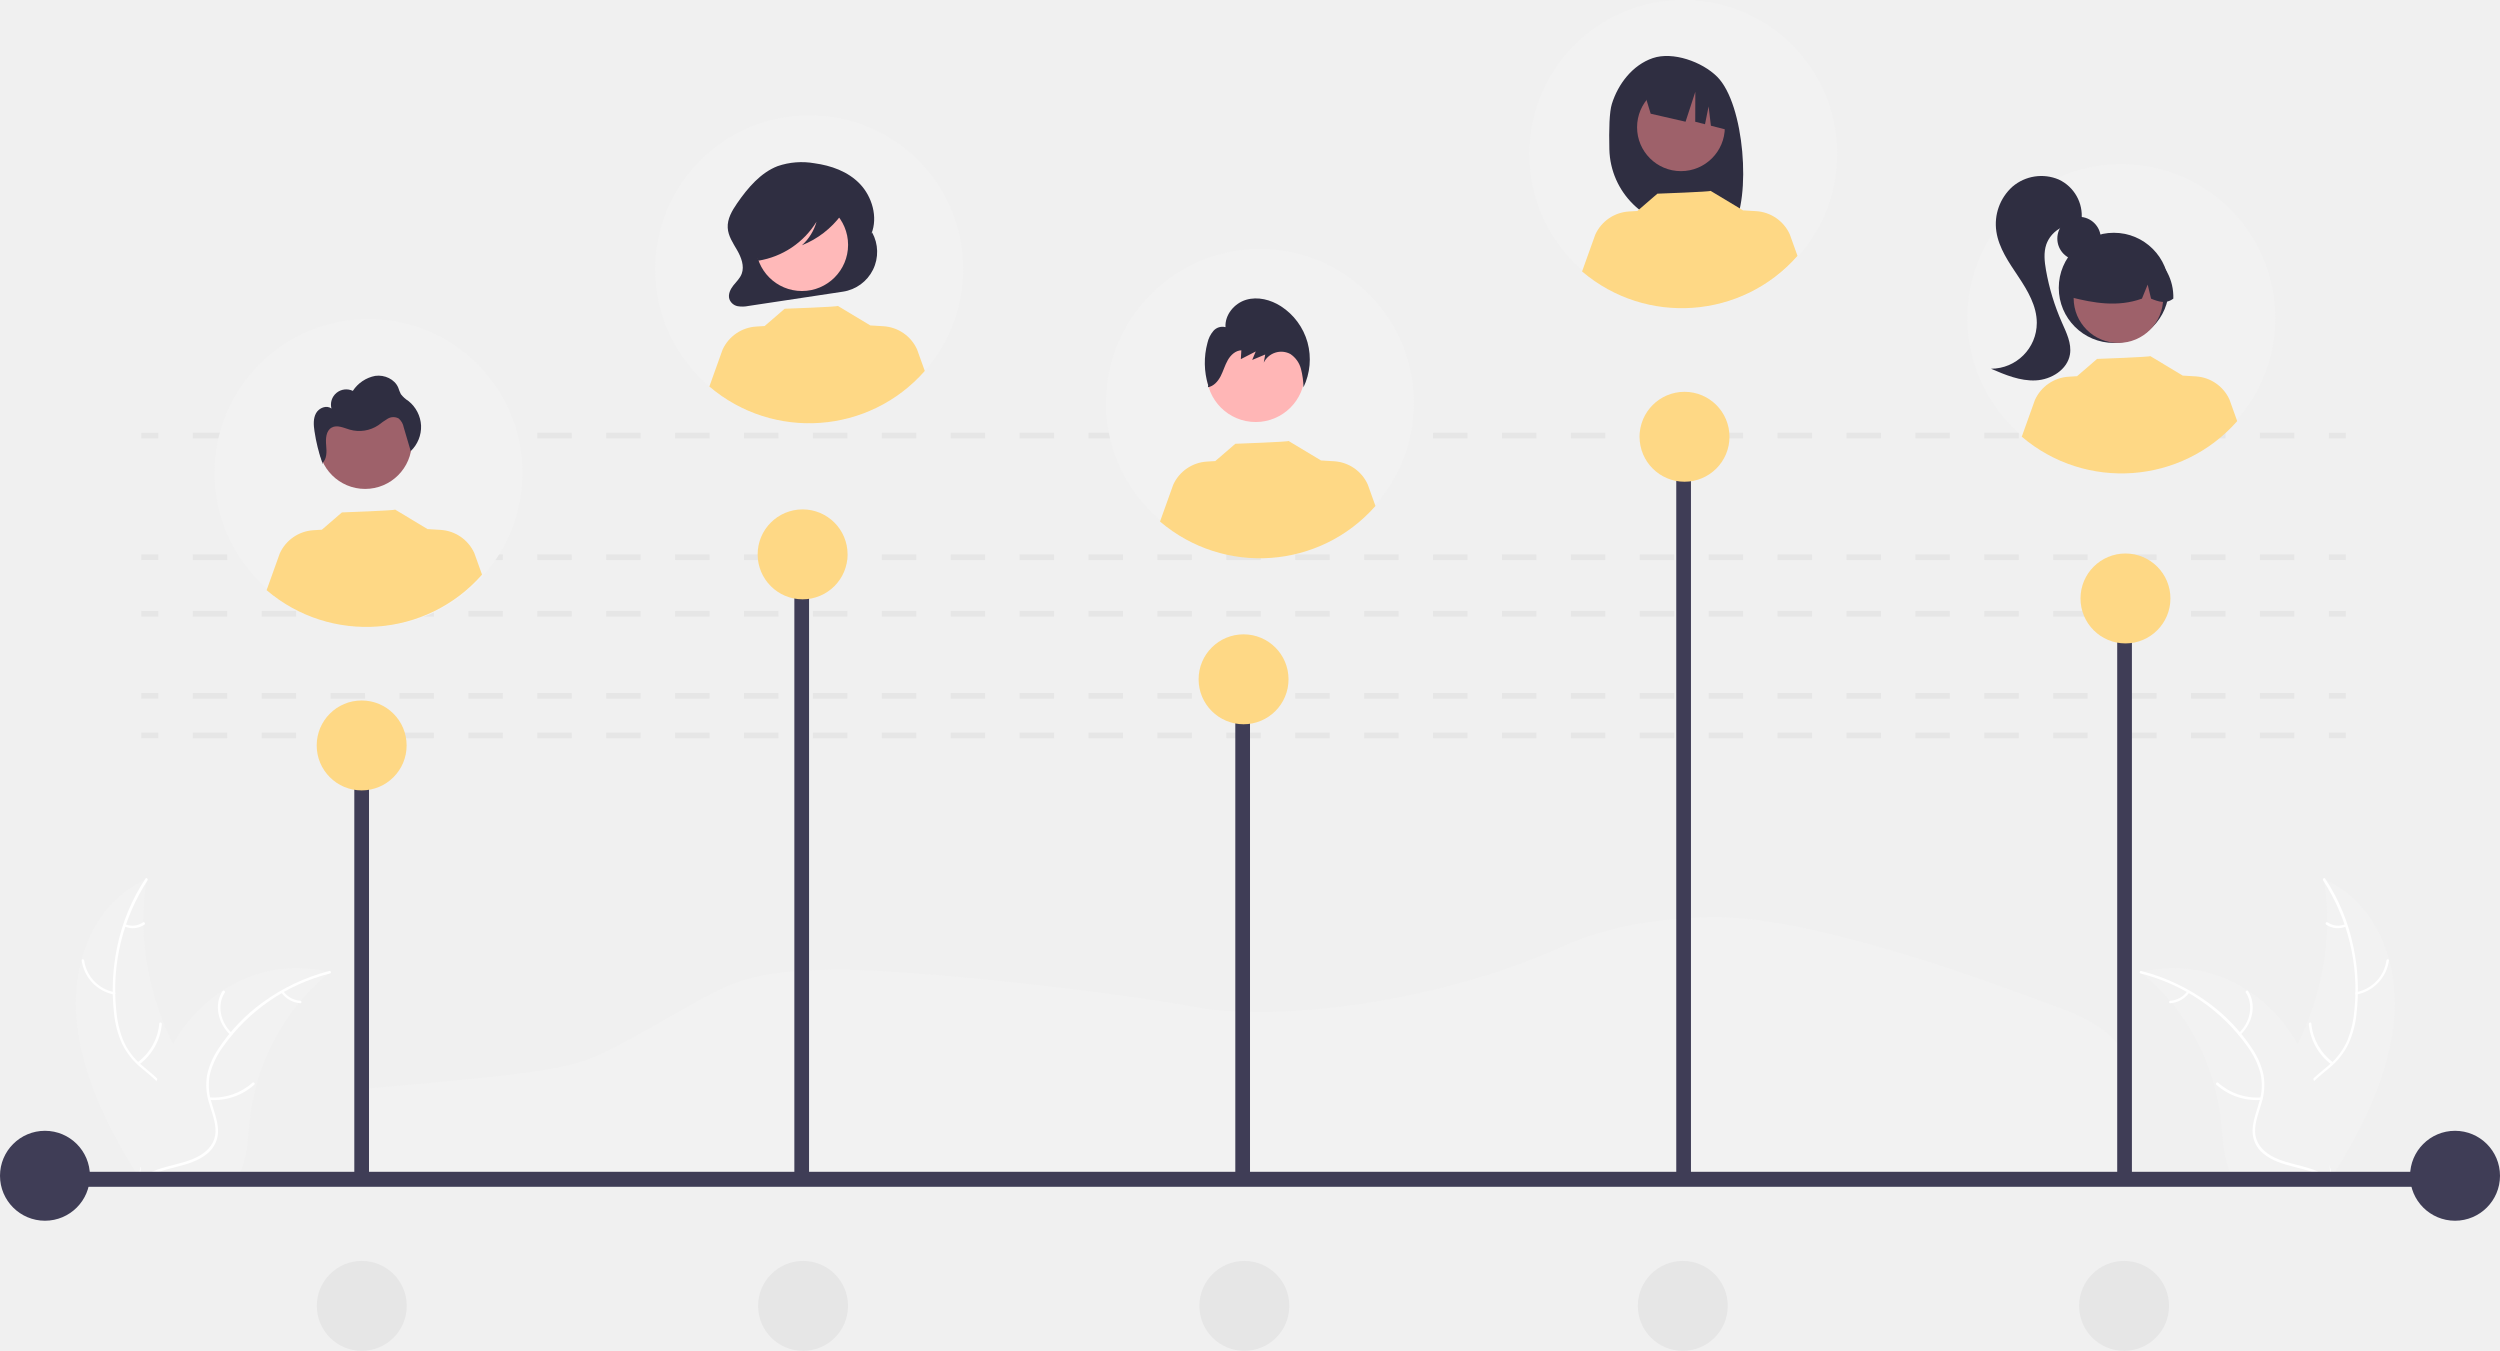
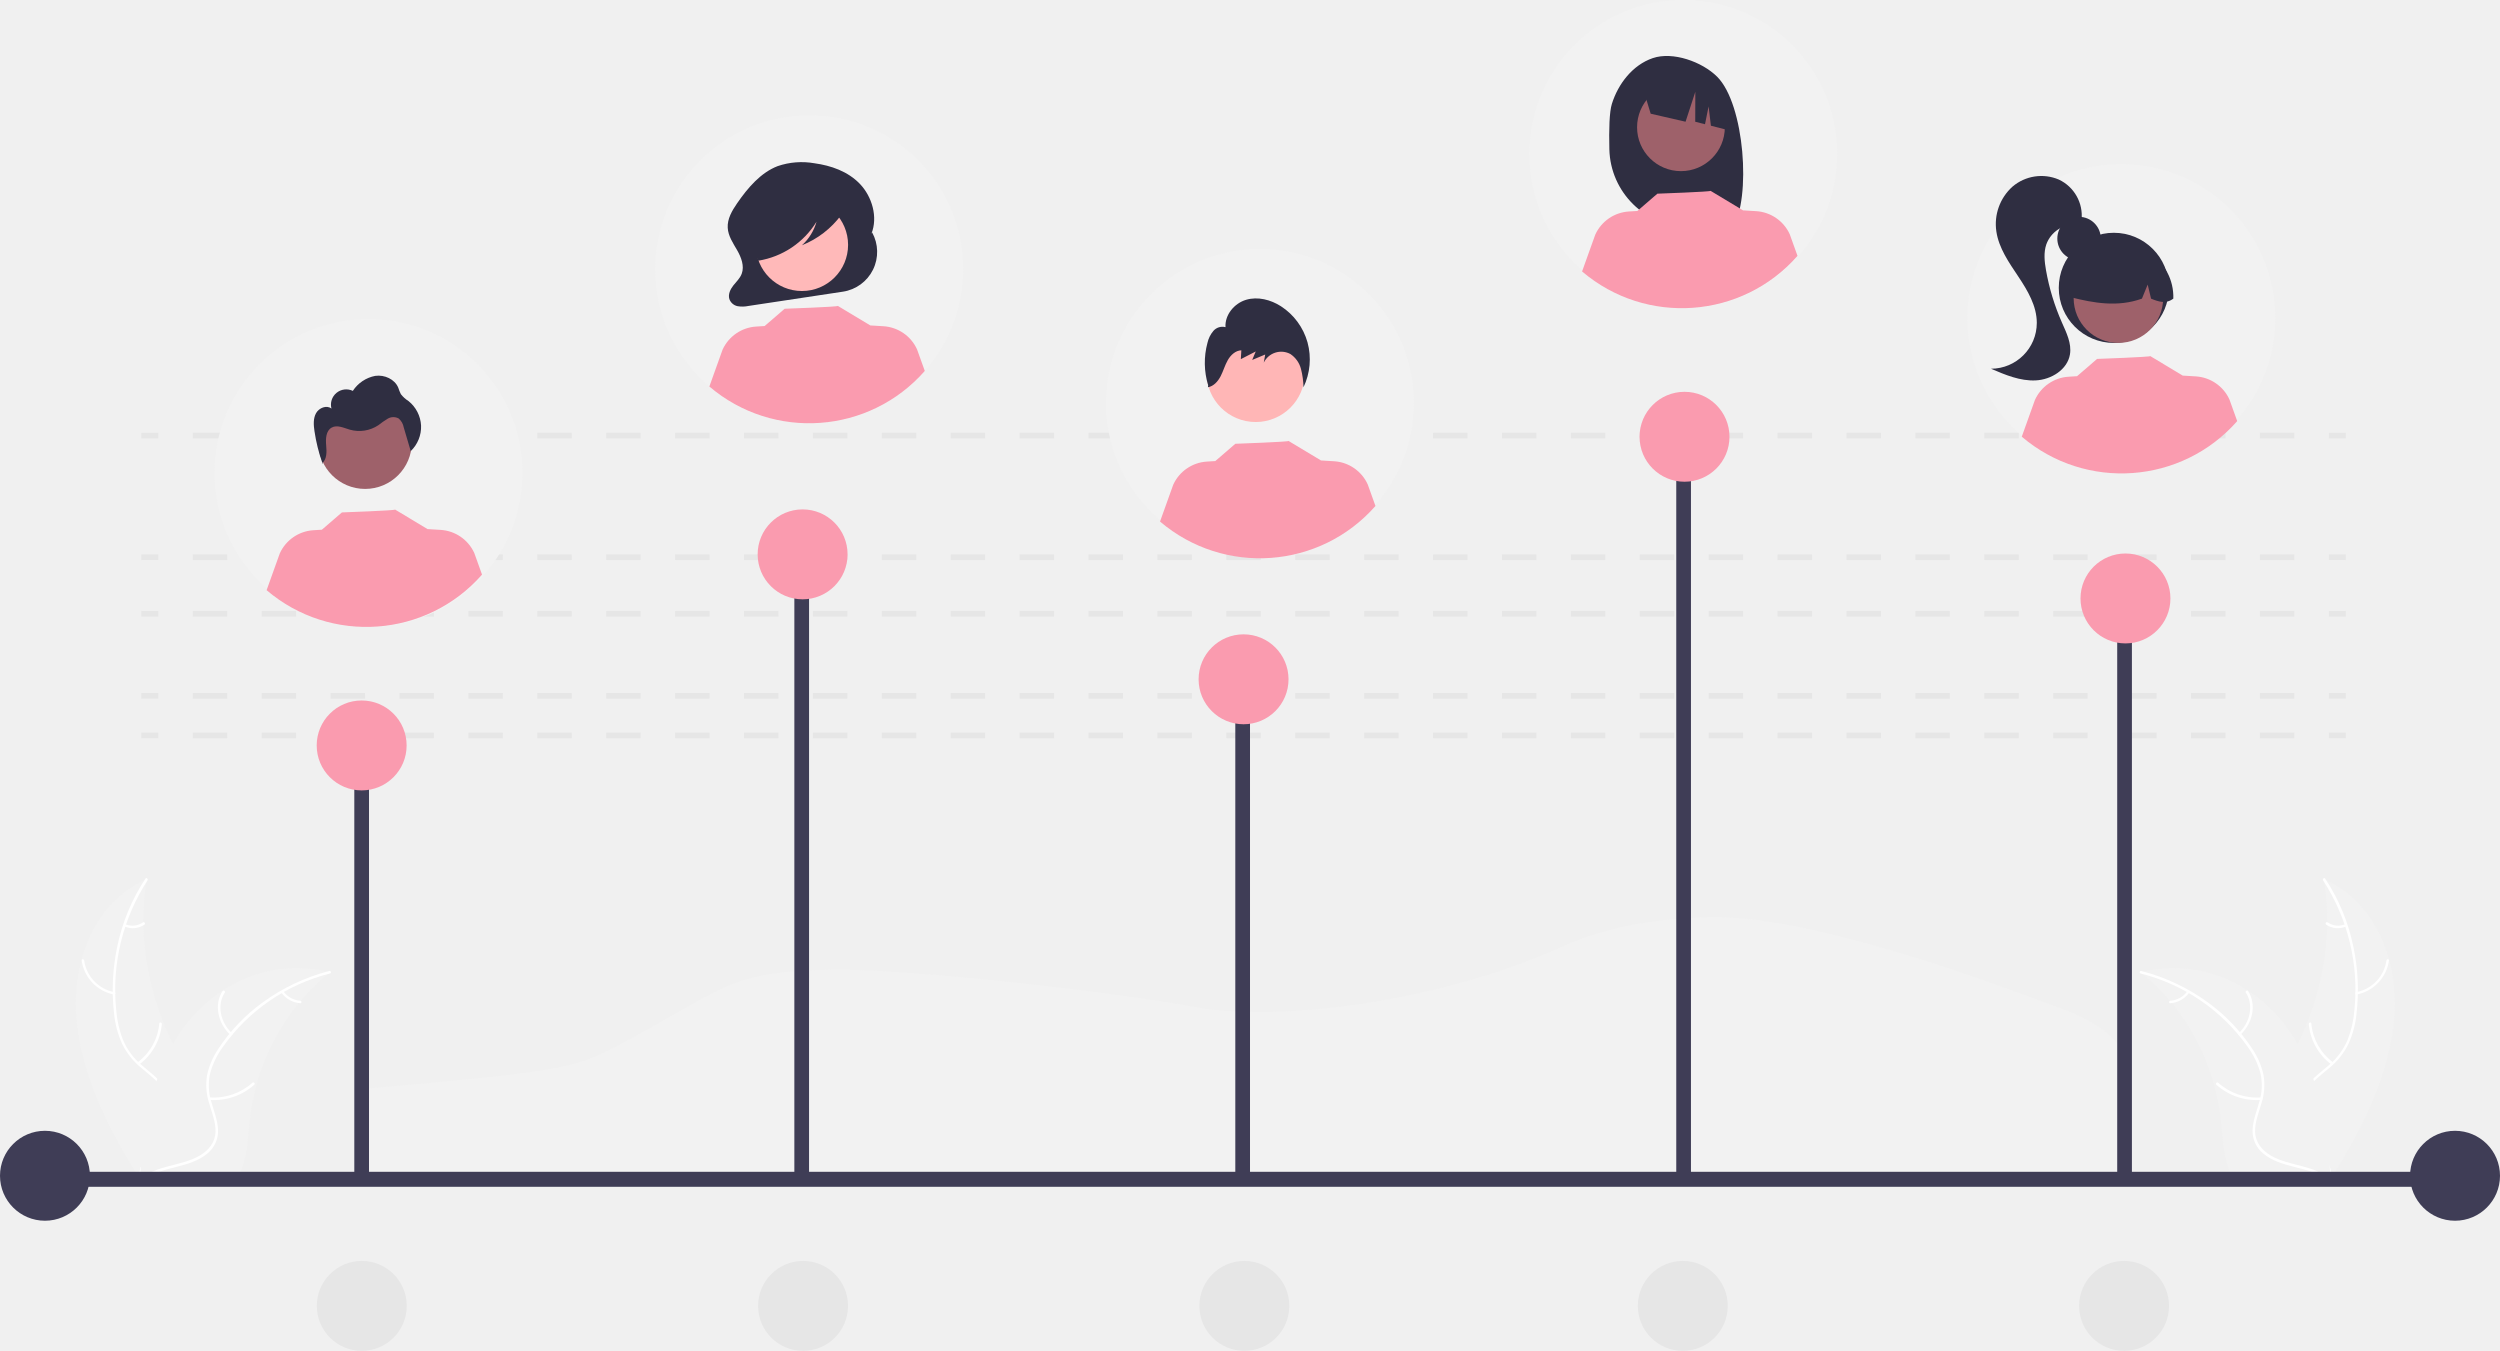
<svg xmlns="http://www.w3.org/2000/svg" data-name="Layer 1" width="883.792" height="477.548" viewBox="0 0 883.792 477.548">
  <path d="M285.646,625.409h624V587.793c0-7.856-9.468-15.589-25.975-21.216l-.17-.058c-11.145-3.933-82.391-31.915-120.929-31.069-20.357.446-37.786,3.896-51.801,10.256-43.625,19.804-100.93,27.119-131.206,21.372C552.884,562.011,479.635,553.634,452.57,554.012c-37.905.521-38.016,6.854-76.924,27.292-14.861,7.8-20.419,8.778-90,15Z" transform="translate(-158.1042 -211.2258)" fill="#f2f2f2" style="isolation:isolate" />
  <path d="M185.047,570.119c-1.359-20.181,7.209-40.568,24.961-48.059-3.589,20.793.833,43.898,12.234,63.929,4.441,7.802,10.143,16.131,8.93,24.283-.755,5.072-4.206,9.099-8.422,11.721-4.217,2.622-9.185,4.022-14.093,5.396l-.847.89C196.144,610.213,186.406,590.3,185.047,570.119Z" transform="translate(-158.1042 -211.2258)" fill="#f2f2f2" />
  <path d="M210.269,522.43a70.941,70.941,0,0,0-11.087,45.789,36.566,36.566,0,0,0,2.44,10.712,23.829,23.829,0,0,0,6.601,8.871c2.652,2.31,5.595,4.403,7.719,7.239a12.907,12.907,0,0,1,2.464,9.796c-.619,4.063-2.722,7.455-4.907,10.686-2.425,3.586-5.008,7.265-5.448,11.879-.053.559-.947.322-.894-.237.765-8.027,7.535-12.908,9.811-20.219a12.402,12.402,0,0,0-1.227-10.737c-1.979-2.999-5.012-5.16-7.715-7.478a25.574,25.574,0,0,1-6.75-8.479,34.306,34.306,0,0,1-2.838-10.636,73.627,73.627,0,0,1,1.114-23.749,68.832,68.832,0,0,1,10.004-24.075c.297-.446,1.008.196.713.638Z" transform="translate(-158.1042 -211.2258)" fill="#fff" />
  <path d="M198.39,562.817a14.313,14.313,0,0,1-11.422-12.05c-.064-.574.828-.575.892-0a13.25,13.25,0,0,0,10.645,11.19.434.434,0,1,1-.116.86Z" transform="translate(-158.1042 -211.2258)" fill="#fff" />
  <path d="M206.746,586.785a19.246,19.246,0,0,0,7.674-13.773c.055-.559.949-.321.894.237a20.011,20.011,0,0,1-8.018,14.312c-.435.318-.982-.459-.55-.775Z" transform="translate(-158.1042 -211.2258)" fill="#fff" />
  <path d="M202.364,537.939a6.507,6.507,0,0,0,6.301-.648c.43-.324.977.454.55.775a7.285,7.285,0,0,1-6.967.733.541.541,0,0,1-.389-.548.388.388,0,0,1,.505-.312Z" transform="translate(-158.1042 -211.2258)" fill="#fff" />
  <path d="M274.779,554.941c-.261.211-.523.421-.783.639a72.279,72.279,0,0,0-9.607,9.46c-.229.262-.456.532-.676.801a78.357,78.357,0,0,0-14.909,28.925,82.359,82.359,0,0,0-2.488,13.167c-.661,6.205-.866,13.054-3.532,18.237a12.898,12.898,0,0,1-.922,1.565l-32.733,1.661c-.082-.034-.162-.06-.244-.094l-1.295.126c.008-.236.021-.479.029-.715.004-.137.015-.274.019-.411.005-.091.01-.183.009-.266.002-.03.003-.061.006-.084-.001-.083.007-.16.008-.236.071-1.362.15-2.725.243-4.088-.001-.008-.001-.008.004-.015a121.351,121.351,0,0,1,5.539-30.172c.096-.286.191-.579.302-.865a73.309,73.309,0,0,1,5.493-12.241,63.044,63.044,0,0,1,3.966-6.114,52.034,52.034,0,0,1,13.6-12.79,47.432,47.432,0,0,1,36.957-6.741C274.105,554.77,274.437,554.852,274.779,554.941Z" transform="translate(-158.1042 -211.2258)" fill="#f2f2f2" />
  <path d="M274.785,555.363a66.168,66.168,0,0,0-37.922,26.008,28.738,28.738,0,0,0-4.425,9.113,19.397,19.397,0,0,0,.38,10.303c.923,3.245,2.236,6.509,2.37,9.811a10.247,10.247,0,0,1-3.842,8.474c-3.043,2.527-6.984,3.683-10.898,4.674-4.345,1.1-8.886,2.172-12.109,5.2-.391.367-1.034-.34-.644-.707,5.607-5.268,14.585-4.678,21.086-8.526,3.033-1.796,5.404-4.592,5.512-8.401.094-3.331-1.257-6.698-2.22-9.979a21.02,21.02,0,0,1-.753-10.113,26.83,26.83,0,0,1,4.028-9.299,62.75,62.75,0,0,1,15.573-16.279,69.293,69.293,0,0,1,23.625-11.162c.536-.139.77.746.238.885Z" transform="translate(-158.1042 -211.2258)" fill="#fff" />
  <path d="M239.482,577.038c-4.549-4.301-5.687-10.926-2.686-15.473.296-.448,1.085.088.789.537-2.812,4.26-1.725,10.372,2.527,14.392.447.423-.185.965-.63.544Z" transform="translate(-158.1042 -211.2258)" fill="#fff" />
  <path d="M232.138,599.173a20.434,20.434,0,0,0,15.239-5.212c.392-.365,1.035.342.644.707a21.269,21.269,0,0,1-15.873,5.389c-.579-.035-.586-.919-.01-.884Z" transform="translate(-158.1042 -211.2258)" fill="#fff" />
  <path d="M258.275,561.674a8.028,8.028,0,0,0,5.963,3.329c.578.027.584.912.01.884a8.996,8.996,0,0,1-6.603-3.669.45.45,0,0,1-.007-.625.468.468,0,0,1,.637.081Z" transform="translate(-158.1042 -211.2258)" fill="#fff" />
  <path d="M1004.565,570.119c1.359-20.181-7.209-40.568-24.961-48.059,3.589,20.793-.833,43.898-12.234,63.929-4.441,7.802-10.143,16.131-8.93,24.283.755,5.072,4.206,9.099,8.422,11.721,4.217,2.622,9.185,4.022,14.093,5.396l.847.89C993.468,610.213,1003.206,590.3,1004.565,570.119Z" transform="translate(-158.1042 -211.2258)" fill="#f2f2f2" />
  <path d="M979.343,522.43a70.941,70.941,0,0,1,11.087,45.789,36.566,36.566,0,0,1-2.44,10.712,23.829,23.829,0,0,1-6.601,8.871c-2.652,2.31-5.595,4.403-7.719,7.239a12.907,12.907,0,0,0-2.464,9.796c.619,4.063,2.722,7.455,4.907,10.686,2.425,3.586,5.008,7.265,5.448,11.879.053.559.947.322.894-.237-.765-8.027-7.535-12.908-9.811-20.219a12.402,12.402,0,0,1,1.227-10.737c1.979-2.999,5.012-5.16,7.715-7.478a25.574,25.574,0,0,0,6.75-8.479,34.306,34.306,0,0,0,2.838-10.636,73.627,73.627,0,0,0-1.114-23.749,68.832,68.832,0,0,0-10.004-24.075c-.297-.446-1.008.196-.713.638Z" transform="translate(-158.1042 -211.2258)" fill="#fff" />
  <path d="M991.223,562.817a14.313,14.313,0,0,0,11.422-12.05c.064-.574-.828-.575-.892-0a13.25,13.25,0,0,1-10.645,11.19.434.434,0,1,0,.116.86Z" transform="translate(-158.1042 -211.2258)" fill="#fff" />
  <path d="M982.866,586.785a19.246,19.246,0,0,1-7.674-13.773c-.055-.559-.949-.321-.894.237a20.011,20.011,0,0,0,8.018,14.312c.435.318.982-.459.55-.775Z" transform="translate(-158.1042 -211.2258)" fill="#fff" />
  <path d="M987.249,537.939a6.507,6.507,0,0,1-6.301-.648c-.43-.324-.977.454-.55.775a7.285,7.285,0,0,0,6.967.733.541.541,0,0,0,.389-.548.388.388,0,0,0-.505-.312Z" transform="translate(-158.1042 -211.2258)" fill="#fff" />
  <path d="M914.834,554.941c.261.211.523.421.783.639A72.279,72.279,0,0,1,925.223,565.04c.229.262.456.532.676.801a78.357,78.357,0,0,1,14.909,28.925,82.359,82.359,0,0,1,2.488,13.167c.661,6.205.866,13.054,3.532,18.237a12.898,12.898,0,0,0,.922,1.565l32.733,1.661c.082-.034.162-.06.244-.094l1.295.126c-.008-.236-.021-.479-.029-.715-.004-.137-.015-.274-.019-.411-.005-.091-.01-.183-.009-.266-.002-.03-.003-.061-.006-.084.001-.083-.007-.16-.008-.236-.071-1.362-.15-2.725-.243-4.088.001-.008.001-.008-.004-.015a121.351,121.351,0,0,0-5.539-30.172c-.096-.286-.191-.579-.302-.865a73.309,73.309,0,0,0-5.493-12.241,63.044,63.044,0,0,0-3.966-6.114,52.034,52.034,0,0,0-13.6-12.79,47.432,47.432,0,0,0-36.957-6.741C915.508,554.77,915.175,554.852,914.834,554.941Z" transform="translate(-158.1042 -211.2258)" fill="#f2f2f2" />
  <path d="M914.827,555.363a66.168,66.168,0,0,1,37.922,26.008,28.737,28.737,0,0,1,4.425,9.113,19.397,19.397,0,0,1-.38,10.303c-.923,3.245-2.236,6.509-2.37,9.811a10.247,10.247,0,0,0,3.842,8.474c3.043,2.527,6.984,3.683,10.898,4.674,4.345,1.1,8.886,2.172,12.109,5.2.391.367,1.034-.34.644-.707-5.607-5.268-14.585-4.678-21.086-8.526-3.033-1.796-5.404-4.592-5.512-8.401-.094-3.331,1.257-6.698,2.22-9.979a21.02,21.02,0,0,0,.753-10.113,26.83,26.83,0,0,0-4.028-9.299,62.75,62.75,0,0,0-15.573-16.279,69.293,69.293,0,0,0-23.625-11.162c-.536-.139-.77.746-.238.885Z" transform="translate(-158.1042 -211.2258)" fill="#fff" />
  <path d="M950.131,577.038c4.549-4.301,5.687-10.926,2.686-15.473-.296-.448-1.085.088-.789.537,2.812,4.26,1.725,10.372-2.527,14.392-.447.423.185.965.63.544Z" transform="translate(-158.1042 -211.2258)" fill="#fff" />
  <path d="M957.475,599.173a20.434,20.434,0,0,1-15.239-5.212c-.392-.365-1.035.342-.644.707a21.269,21.269,0,0,0,15.873,5.389c.579-.035.586-.919.01-.884Z" transform="translate(-158.1042 -211.2258)" fill="#fff" />
  <path d="M931.337,561.674a8.028,8.028,0,0,1-5.963,3.329c-.578.027-.584.912-.01.884a8.996,8.996,0,0,0,6.603-3.669.45.45,0,0,0,.007-.625.468.468,0,0,0-.637.081Z" transform="translate(-158.1042 -211.2258)" fill="#fff" />
  <rect x="49.963" y="258.983" width="6" height="2" fill="#e6e6e6" />
  <path d="M969.202,472.209H957.023v-2h12.179Zm-24.359,0H932.663v-2h12.18Zm-24.359,0H908.304v-2h12.179Zm-24.359,0H883.945v-2h12.18Zm-24.359,0H859.586v-2h12.179Zm-24.359,0H835.227v-2h12.18Zm-24.359,0h-12.179v-2h12.179Zm-24.359,0H786.508v-2H798.688Zm-24.359,0h-12.179v-2h12.179Zm-24.359,0H737.79v-2h12.18Zm-24.359,0H713.431v-2h12.18Zm-24.359,0H689.072v-2H701.251Zm-24.359,0H664.712v-2h12.18Zm-24.359,0h-12.179v-2h12.179Zm-24.359,0H615.994v-2h12.18Zm-24.359,0H591.635v-2h12.18Zm-24.359,0H567.276v-2H579.456Zm-24.359,0H542.917v-2h12.18Zm-24.359,0H518.557v-2h12.18Zm-24.359,0H494.198v-2H506.378Zm-24.359,0H469.839v-2h12.18Zm-24.359,0H445.48v-2h12.179Zm-24.359,0H421.121v-2h12.18Zm-24.359,0H396.761v-2H408.941Zm-24.359,0h-12.179v-2h12.179Zm-24.359,0H348.043v-2h12.18Zm-24.359,0H323.684v-2h12.18Zm-24.359,0H299.325v-2h12.18Zm-24.359,0H274.965v-2h12.18Zm-24.359,0h-12.179v-2h12.179Zm-24.359,0H226.247v-2h12.18Z" transform="translate(-158.1042 -211.2258)" fill="#e6e6e6" />
  <rect x="823.278" y="258.983" width="6" height="2" fill="#e6e6e6" />
  <rect x="49.963" y="244.983" width="6" height="2" fill="#e6e6e6" />
  <path d="M969.202,458.209H957.023v-2h12.179Zm-24.359,0H932.663v-2h12.18Zm-24.359,0H908.304v-2h12.179Zm-24.359,0H883.945v-2h12.18Zm-24.359,0H859.586v-2h12.179Zm-24.359,0H835.227v-2h12.18Zm-24.359,0h-12.179v-2h12.179Zm-24.359,0H786.508v-2H798.688Zm-24.359,0h-12.179v-2h12.179Zm-24.359,0H737.79v-2h12.18Zm-24.359,0H713.431v-2h12.18Zm-24.359,0H689.072v-2H701.251Zm-24.359,0H664.712v-2h12.18Zm-24.359,0h-12.179v-2h12.179Zm-24.359,0H615.994v-2h12.18Zm-24.359,0H591.635v-2h12.18Zm-24.359,0H567.276v-2H579.456Zm-24.359,0H542.917v-2h12.18Zm-24.359,0H518.557v-2h12.18Zm-24.359,0H494.198v-2H506.378Zm-24.359,0H469.839v-2h12.18Zm-24.359,0H445.48v-2h12.179Zm-24.359,0H421.121v-2h12.18Zm-24.359,0H396.761v-2H408.941Zm-24.359,0h-12.179v-2h12.179Zm-24.359,0H348.043v-2h12.18Zm-24.359,0H323.684v-2h12.18Zm-24.359,0H299.325v-2h12.18Zm-24.359,0H274.965v-2h12.18Zm-24.359,0h-12.179v-2h12.179Zm-24.359,0H226.247v-2h12.18Z" transform="translate(-158.1042 -211.2258)" fill="#e6e6e6" />
  <rect x="823.278" y="244.983" width="6" height="2" fill="#e6e6e6" />
  <rect x="49.963" y="215.983" width="6" height="2" fill="#e6e6e6" />
  <path d="M969.202,429.209H957.023v-2h12.179Zm-24.359,0H932.663v-2h12.18Zm-24.359,0H908.304v-2h12.179Zm-24.359,0H883.945v-2h12.18Zm-24.359,0H859.586v-2h12.179Zm-24.359,0H835.227v-2h12.18Zm-24.359,0h-12.179v-2h12.179Zm-24.359,0H786.508v-2H798.688Zm-24.359,0h-12.179v-2h12.179Zm-24.359,0H737.79v-2h12.18Zm-24.359,0H713.431v-2h12.18Zm-24.359,0H689.072v-2H701.251Zm-24.359,0H664.712v-2h12.18Zm-24.359,0h-12.179v-2h12.179Zm-24.359,0H615.994v-2h12.18Zm-24.359,0H591.635v-2h12.18Zm-24.359,0H567.276v-2H579.456Zm-24.359,0H542.917v-2h12.18Zm-24.359,0H518.557v-2h12.18Zm-24.359,0H494.198v-2H506.378Zm-24.359,0H469.839v-2h12.18Zm-24.359,0H445.48v-2h12.179Zm-24.359,0H421.121v-2h12.18Zm-24.359,0H396.761v-2H408.941Zm-24.359,0h-12.179v-2h12.179Zm-24.359,0H348.043v-2h12.18Zm-24.359,0H323.684v-2h12.18Zm-24.359,0H299.325v-2h12.18Zm-24.359,0H274.965v-2h12.18Zm-24.359,0h-12.179v-2h12.179Zm-24.359,0H226.247v-2h12.18Z" transform="translate(-158.1042 -211.2258)" fill="#e6e6e6" />
  <rect x="823.278" y="215.983" width="6" height="2" fill="#e6e6e6" />
  <rect x="49.963" y="195.983" width="6" height="2" fill="#e6e6e6" />
  <path d="M969.202,409.209H957.023v-2h12.179Zm-24.359,0H932.663v-2h12.18Zm-24.359,0H908.304v-2h12.179Zm-24.359,0H883.945v-2h12.18Zm-24.359,0H859.586v-2h12.179Zm-24.359,0H835.227v-2h12.18Zm-24.359,0h-12.179v-2h12.179Zm-24.359,0H786.508v-2H798.688Zm-24.359,0h-12.179v-2h12.179Zm-24.359,0H737.79v-2h12.18Zm-24.359,0H713.431v-2h12.18Zm-24.359,0H689.072v-2H701.251Zm-24.359,0H664.712v-2h12.18Zm-24.359,0h-12.179v-2h12.179Zm-24.359,0H615.994v-2h12.18Zm-24.359,0H591.635v-2h12.18Zm-24.359,0H567.276v-2H579.456Zm-24.359,0H542.917v-2h12.18Zm-24.359,0H518.557v-2h12.18Zm-24.359,0H494.198v-2H506.378Zm-24.359,0H469.839v-2h12.18Zm-24.359,0H445.48v-2h12.179Zm-24.359,0H421.121v-2h12.18Zm-24.359,0H396.761v-2H408.941Zm-24.359,0h-12.179v-2h12.179Zm-24.359,0H348.043v-2h12.18Zm-24.359,0H323.684v-2h12.18Zm-24.359,0H299.325v-2h12.18Zm-24.359,0H274.965v-2h12.18Zm-24.359,0h-12.179v-2h12.179Zm-24.359,0H226.247v-2h12.18Z" transform="translate(-158.1042 -211.2258)" fill="#e6e6e6" />
  <rect x="823.278" y="195.983" width="6" height="2" fill="#e6e6e6" />
  <rect x="49.963" y="152.983" width="6" height="2" fill="#e6e6e6" />
  <path d="M969.202,366.209H957.023v-2h12.179Zm-24.359,0H932.663v-2h12.18Zm-24.359,0H908.304v-2h12.179Zm-24.359,0H883.945v-2h12.18Zm-24.359,0H859.586v-2h12.179Zm-24.359,0H835.227v-2h12.18Zm-24.359,0h-12.179v-2h12.179Zm-24.359,0H786.508v-2H798.688Zm-24.359,0h-12.179v-2h12.179Zm-24.359,0H737.79v-2h12.18Zm-24.359,0H713.431v-2h12.18Zm-24.359,0H689.072v-2H701.251Zm-24.359,0H664.712v-2h12.18Zm-24.359,0h-12.179v-2h12.179Zm-24.359,0H615.994v-2h12.18Zm-24.359,0H591.635v-2h12.18Zm-24.359,0H567.276v-2H579.456Zm-24.359,0H542.917v-2h12.18Zm-24.359,0H518.557v-2h12.18Zm-24.359,0H494.198v-2H506.378Zm-24.359,0H469.839v-2h12.18Zm-24.359,0H445.48v-2h12.179Zm-24.359,0H421.121v-2h12.18Zm-24.359,0H396.761v-2H408.941Zm-24.359,0h-12.179v-2h12.179Zm-24.359,0H348.043v-2h12.18Zm-24.359,0H323.684v-2h12.18Zm-24.359,0H299.325v-2h12.18Zm-24.359,0H274.965v-2h12.18Zm-24.359,0h-12.179v-2h12.179Zm-24.359,0H226.247v-2h12.18Z" transform="translate(-158.1042 -211.2258)" fill="#e6e6e6" />
  <rect x="823.278" y="152.983" width="6" height="2" fill="#e6e6e6" />
  <path d="M498.592,306.422A54.434,54.434,0,1,1,444.158,251.988,54.194,54.194,0,0,1,498.592,306.422Z" transform="translate(-158.1042 -211.2258)" fill="#f2f2f2" />
  <path d="M466.42,293.398v0l-.269.486c2.397-5.908.217-13.189-4.059-17.644-4.277-4.455-10.222-6.492-16.076-7.3a26.111,26.111,0,0,0-12.989,1.009c-5.984,2.305-10.556,7.642-14.373,13.193-1.746,2.539-3.463,5.434-3.289,8.607.161,2.945,1.91,5.444,3.341,7.943,1.432,2.499,2.627,5.599,1.6,8.326-.612,1.625-1.906,2.796-2.956,4.125s-1.914,3.126-1.407,4.794a3.912,3.912,0,0,0,2.914,2.533,10.304,10.304,0,0,0,3.872-.092l33.369-5.042A14.221,14.221,0,0,0,466.42,293.398Z" transform="translate(-158.1042 -211.2258)" fill="#2f2e41" />
  <circle cx="283.496" cy="86.565" r="16.315" fill="#ffb9b9" />
-   <path d="M485.032,342.363a54.415,54.415,0,0,1-76.157,5.504l4.669-13.028a14.01,14.01,0,0,1,11.9-8.172l2.97-.182,7.083-6.109s19.084-.681,18.801-1.008l11.56,6.953-.01-.048,4.544.278a14.004,14.004,0,0,1,11.9,8.172Z" transform="translate(-158.1042 -211.2258)" fill="#fed885" />
+   <path d="M485.032,342.363a54.415,54.415,0,0,1-76.157,5.504l4.669-13.028a14.01,14.01,0,0,1,11.9-8.172l2.97-.182,7.083-6.109s19.084-.681,18.801-1.008l11.56,6.953-.01-.048,4.544.278a14.004,14.004,0,0,1,11.9,8.172Z" transform="translate(-158.1042 -211.2258)" fill="#fa9baf" />
  <path d="M457.075,282.649c-.421-2.228-2.693-3.247-4.64-3.741a44.699,44.699,0,0,0-17.292-.95c-4.207.6-8.513,1.923-11.566,5.206a15.555,15.555,0,0,0-3.933,10.018,11.93,11.93,0,0,0,1.428,6.364,5.898,5.898,0,0,0,4.904,3.16l.196.681a29.699,29.699,0,0,0,20.592-13.793A17.671,17.671,0,0,1,441.6,297.935a32.167,32.167,0,0,0,13.886-10.701C456.455,285.947,457.395,284.344,457.075,282.649Z" transform="translate(-158.1042 -211.2258)" fill="#2f2e41" />
  <circle cx="749.93" cy="112.451" r="54.434" fill="#f2f2f2" />
  <circle cx="734.982" cy="84.34" r="7.685" fill="#2f2e41" />
  <circle cx="747.279" cy="101.76" r="19.469" fill="#2f2e41" />
  <circle cx="748.89" cy="105.403" r="15.821" fill="#9e616a" />
  <path d="M917.738,300.502a18.122,18.122,0,0,0-27.552,15.816c8.062,2.024,16.531,3.573,25.128.484l2.03-4.969,1.197,4.973c2.618,1.07,5.243,1.976,7.868-.01A18.504,18.504,0,0,0,917.738,300.502Z" transform="translate(-158.1042 -211.2258)" fill="#2f2e41" />
  <path d="M885.931,274.703a15.72,15.72,0,0,0-16.407,2.528,17.78,17.78,0,0,0-5.674,15.823c.871,5.9,4.458,10.981,7.765,15.945s6.536,10.403,6.533,16.367a16.224,16.224,0,0,1-16.192,16.214c5.042,2.17,10.304,4.383,15.787,4.126s11.23-3.782,12.124-9.198c.644-3.902-1.27-7.707-2.867-11.326a80.113,80.113,0,0,1-5.599-18.431c-.533-3.029-.88-6.213.107-9.126a10.716,10.716,0,0,1,10.646-7.032l1.812-1.63A14.104,14.104,0,0,0,885.931,274.703Z" transform="translate(-158.1042 -211.2258)" fill="#2f2e41" />
-   <path d="M948.992,360.097a54.415,54.415,0,0,1-76.157,5.504l4.669-13.028a14.01,14.01,0,0,1,11.9-8.172l2.97-.182,7.083-6.109s19.084-.681,18.801-1.008l11.56,6.953-.01-.048,4.544.278a14.004,14.004,0,0,1,11.9,8.172Z" transform="translate(-158.1042 -211.2258)" fill="#fed885" />
+   <path d="M948.992,360.097a54.415,54.415,0,0,1-76.157,5.504l4.669-13.028a14.01,14.01,0,0,1,11.9-8.172l2.97-.182,7.083-6.109s19.084-.681,18.801-1.008l11.56,6.953-.01-.048,4.544.278a14.004,14.004,0,0,1,11.9,8.172Z" transform="translate(-158.1042 -211.2258)" fill="#fa9baf" />
  <path d="M807.592,265.757a54.434,54.434,0,1,1-54.338-54.531A54.294,54.294,0,0,1,807.592,265.757Z" transform="translate(-158.1042 -211.2258)" fill="#f2f2f2" />
  <path d="M727.928,247.953c2.251-7.173,7.369-13.752,14.448-16.177,7.079-2.425,17.445,1.269,22.767,6.573,9.735,9.702,12.111,43.032,5.422,53.564-1.33-.07-5.921-.122-7.267-.173l-1.905-6.348v6.286q-3.218-.099-6.486-.137a28.226,28.226,0,0,1-27.867-27.529C726.867,257.024,727.041,250.78,727.928,247.953Z" transform="translate(-158.1042 -211.2258)" fill="#2f2e41" />
  <circle cx="594.246" cy="44.988" r="15.513" fill="#9e616a" />
  <path d="M738.962,242.589l17.862-8.944,0,0a22.451,22.451,0,0,1,13.15,18.601l.445,5.333-7.48-1.904-.819-6.819-1.27,6.287-3.452-.878.033-10.587-3.454,10.579-12.329-2.832Z" transform="translate(-158.1042 -211.2258)" fill="#2f2e41" />
-   <path d="M793.552,301.683a54.415,54.415,0,0,1-76.157,5.504l4.669-13.028a14.01,14.01,0,0,1,11.9-8.172l2.97-.182,7.083-6.109s19.084-.681,18.801-1.008l11.56,6.953-.01-.048,4.544.278a14.004,14.004,0,0,1,11.9,8.172Z" transform="translate(-158.1042 -211.2258)" fill="#fed885" />
+   <path d="M793.552,301.683a54.415,54.415,0,0,1-76.157,5.504l4.669-13.028a14.01,14.01,0,0,1,11.9-8.172l2.97-.182,7.083-6.109s19.084-.681,18.801-1.008l11.56,6.953-.01-.048,4.544.278a14.004,14.004,0,0,1,11.9,8.172Z" transform="translate(-158.1042 -211.2258)" fill="#fa9baf" />
  <circle cx="445.409" cy="142.451" r="54.434" fill="#f2f2f2" />
  <circle cx="443.906" cy="131.818" r="17.376" fill="#ffb6b6" />
-   <path d="M644.351,390.097a54.415,54.415,0,0,1-76.157,5.504l4.669-13.028a14.01,14.01,0,0,1,11.9-8.172l2.97-.182,7.083-6.109s19.084-.681,18.801-1.008l11.56,6.953-.01-.048,4.544.278a14.004,14.004,0,0,1,11.9,8.172Z" transform="translate(-158.1042 -211.2258)" fill="#fed885" />
+   <path d="M644.351,390.097a54.415,54.415,0,0,1-76.157,5.504l4.669-13.028a14.01,14.01,0,0,1,11.9-8.172l2.97-.182,7.083-6.109s19.084-.681,18.801-1.008l11.56,6.953-.01-.048,4.544.278a14.004,14.004,0,0,1,11.9,8.172Z" transform="translate(-158.1042 -211.2258)" fill="#fa9baf" />
  <path d="M620.336,332.267a22.403,22.403,0,0,0-9.382-12.765c-3.648-2.333-8.2-3.524-12.333-2.291s-7.555,5.29-7.284,9.672a4.24,4.24,0,0,0-4.28,1.322,9.811,9.811,0,0,0-2.1,4.251,27.028,27.028,0,0,0,.253,14.966l-.082.698c2.016-.334,3.546-2.064,4.497-3.907s1.498-3.888,2.529-5.686,2.742-3.402,4.784-3.458l-.18,3.121q2.635-1.358,5.27-2.715-.627,1.499-1.254,2.999,2.301-.962,4.603-1.924-.257,1.442-.514,2.884a6.848,6.848,0,0,1,9.428-3.048,9.1,9.1,0,0,1,3.72,5.233,27.569,27.569,0,0,1,.891,6.531A22.841,22.841,0,0,0,620.336,332.267Z" transform="translate(-158.1042 -211.2258)" fill="#2f2e41" />
  <circle cx="130.27" cy="167.197" r="54.434" fill="#f2f2f2" />
  <circle id="a04f79c1-b358-4543-9edb-632b127caa90" data-name="ab6171fa-7d69-4734-b81c-8dff60f9761b" cx="129.072" cy="156.329" r="16.514" fill="#9e616a" />
-   <path d="M328.511,414.363a54.415,54.415,0,0,1-76.157,5.504l4.669-13.028a14.01,14.01,0,0,1,11.9-8.172l2.97-.182,7.083-6.109s19.084-.681,18.801-1.008l11.56,6.953-.01-.048,4.544.278a14.004,14.004,0,0,1,11.9,8.172Z" transform="translate(-158.1042 -211.2258)" fill="#fed885" />
+   <path d="M328.511,414.363a54.415,54.415,0,0,1-76.157,5.504l4.669-13.028a14.01,14.01,0,0,1,11.9-8.172l2.97-.182,7.083-6.109s19.084-.681,18.801-1.008l11.56,6.953-.01-.048,4.544.278a14.004,14.004,0,0,1,11.9,8.172Z" transform="translate(-158.1042 -211.2258)" fill="#fa9baf" />
  <path d="M272.171,375.19c-.033-.09-.062-.182-.094-.272-.064.056-.124.114-.193.166Z" transform="translate(-158.1042 -211.2258)" fill="#2f2e41" />
  <path d="M306.958,361.68a11.873,11.873,0,0,0-4.433-8.666,10.415,10.415,0,0,1-2.713-2.452,16.778,16.778,0,0,1-.922-2.298c-1.268-3.017-4.881-4.621-8.122-4.164a12.202,12.202,0,0,0-7.935,5.31,5.401,5.401,0,0,0-7.553,6.26c-1.678-1.352-4.393-.271-5.441,1.613s-.881,4.188-.57,6.32a59.723,59.723,0,0,0,2.806,11.315c1.634-1.439,1.534-4.06,1.334-6.275-.208-2.301-.083-5.111,1.929-6.247,1.944-1.097,4.304.107,6.448.73a12.187,12.187,0,0,0,10.081-1.586,31.754,31.754,0,0,1,3.315-2.309,3.913,3.913,0,0,1,3.857-.069,5.388,5.388,0,0,1,1.788,3.142q1.238,4.199,2.476,8.398A11.872,11.872,0,0,0,306.958,361.68Z" transform="translate(-158.1042 -211.2258)" fill="#2f2e41" />
  <rect x="125.255" y="263.526" width="5.196" height="152.302" fill="#3f3d56" />
  <rect x="280.818" y="192.395" width="5.196" height="223.433" fill="#3f3d56" />
  <rect x="436.702" y="239.16" width="5.196" height="176.668" fill="#3f3d56" />
  <rect x="592.586" y="153.424" width="5.196" height="262.404" fill="#3f3d56" />
  <rect x="748.469" y="213.179" width="5.196" height="202.649" fill="#3f3d56" />
-   <circle cx="283.737" cy="195.976" r="15.896" fill="#fed885" />
-   <circle cx="595.504" cy="154.407" r="15.896" fill="#fed885" />
-   <circle cx="439.62" cy="240.143" r="15.896" fill="#fed885" />
-   <circle cx="127.853" cy="263.526" r="15.896" fill="#fed885" />
-   <circle cx="751.388" cy="211.565" r="15.896" fill="#fed885" />
+   <circle cx="283.737" cy="195.976" r="15.896" fill="#fa9baf" />
+   <circle cx="595.504" cy="154.407" r="15.896" fill="#fa9baf" />
+   <circle cx="439.62" cy="240.143" r="15.896" fill="#fa9baf" />
+   <circle cx="127.853" cy="263.526" r="15.896" fill="#fa9baf" />
+   <circle cx="751.388" cy="211.565" r="15.896" fill="#fa9baf" />
  <path d="M1020.996,625.484H177.102l-5.299,2.649a2.649,2.649,0,0,0,2.649,2.649h846.543a2.649,2.649,0,0,0,0-5.299Z" transform="translate(-158.1042 -211.2258)" fill="#3f3d56" />
  <circle cx="15.896" cy="415.653" r="15.896" fill="#3f3d56" />
  <circle cx="127.896" cy="461.653" r="15.896" fill="#e6e6e6" />
  <circle cx="283.896" cy="461.653" r="15.896" fill="#e6e6e6" />
  <circle cx="439.896" cy="461.653" r="15.896" fill="#e6e6e6" />
  <circle cx="594.896" cy="461.653" r="15.896" fill="#e6e6e6" />
  <circle cx="750.896" cy="461.653" r="15.896" fill="#e6e6e6" />
  <circle cx="867.896" cy="415.653" r="15.896" fill="#3f3d56" />
</svg>
